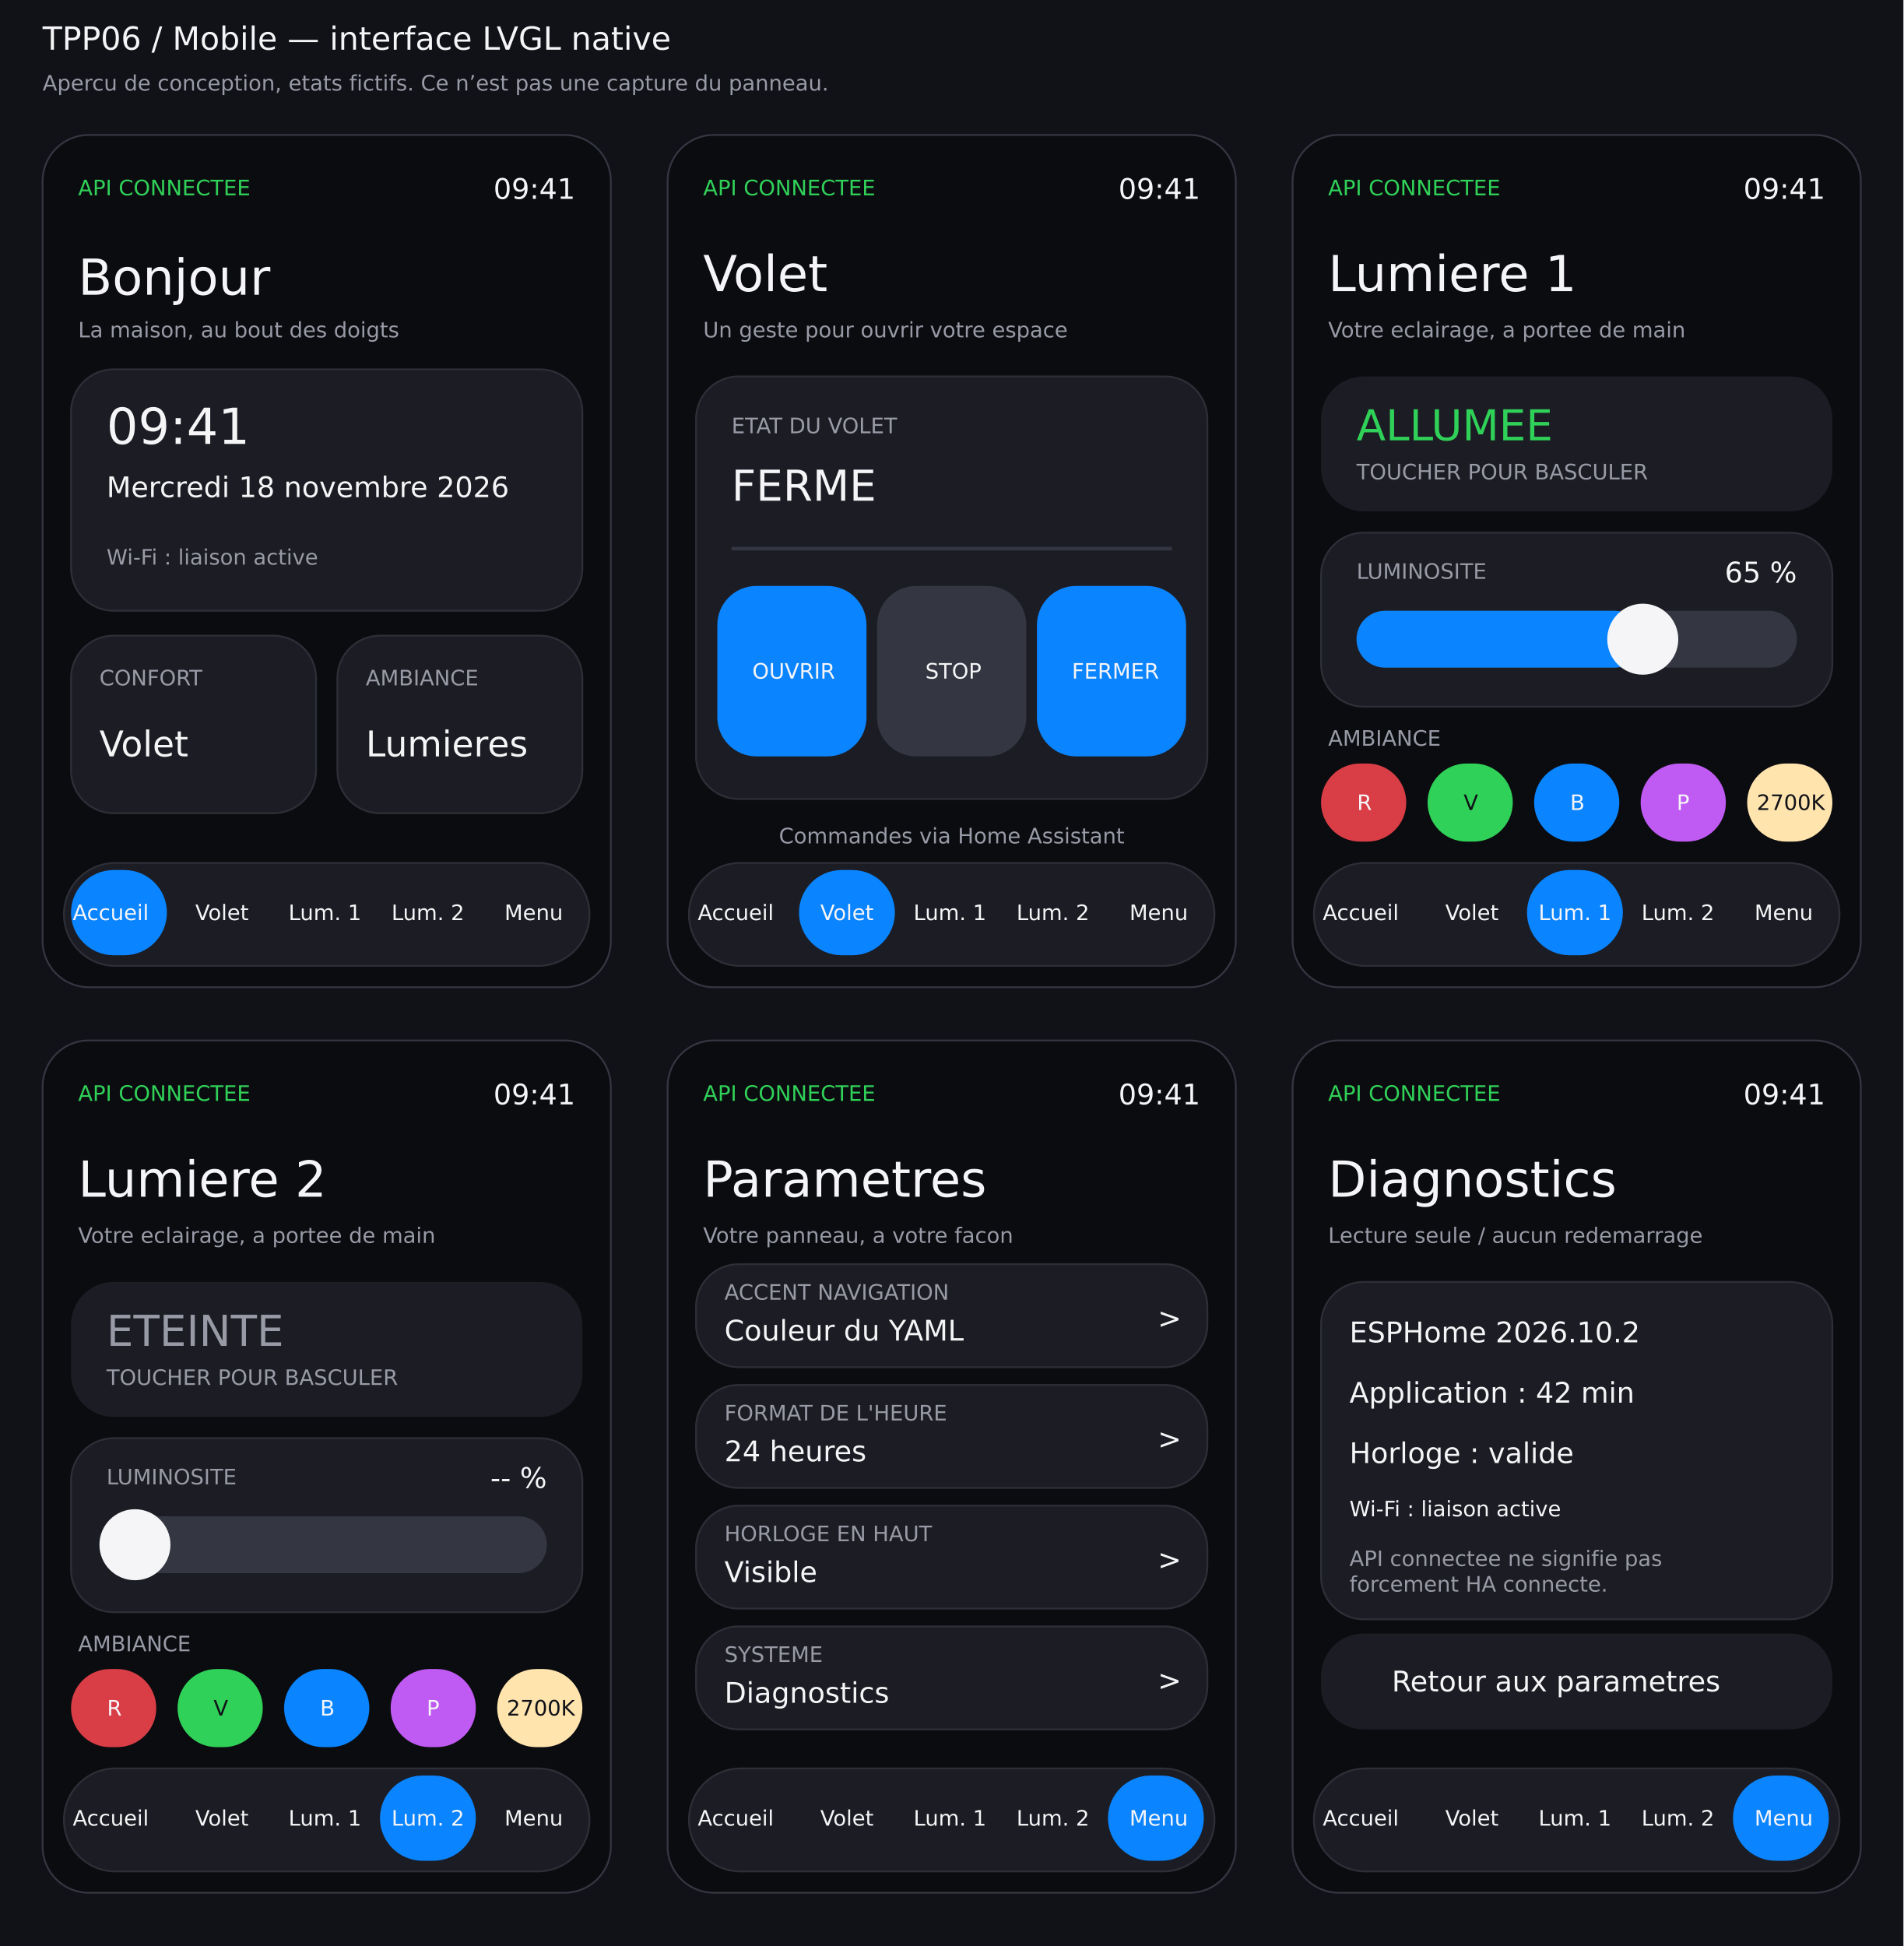
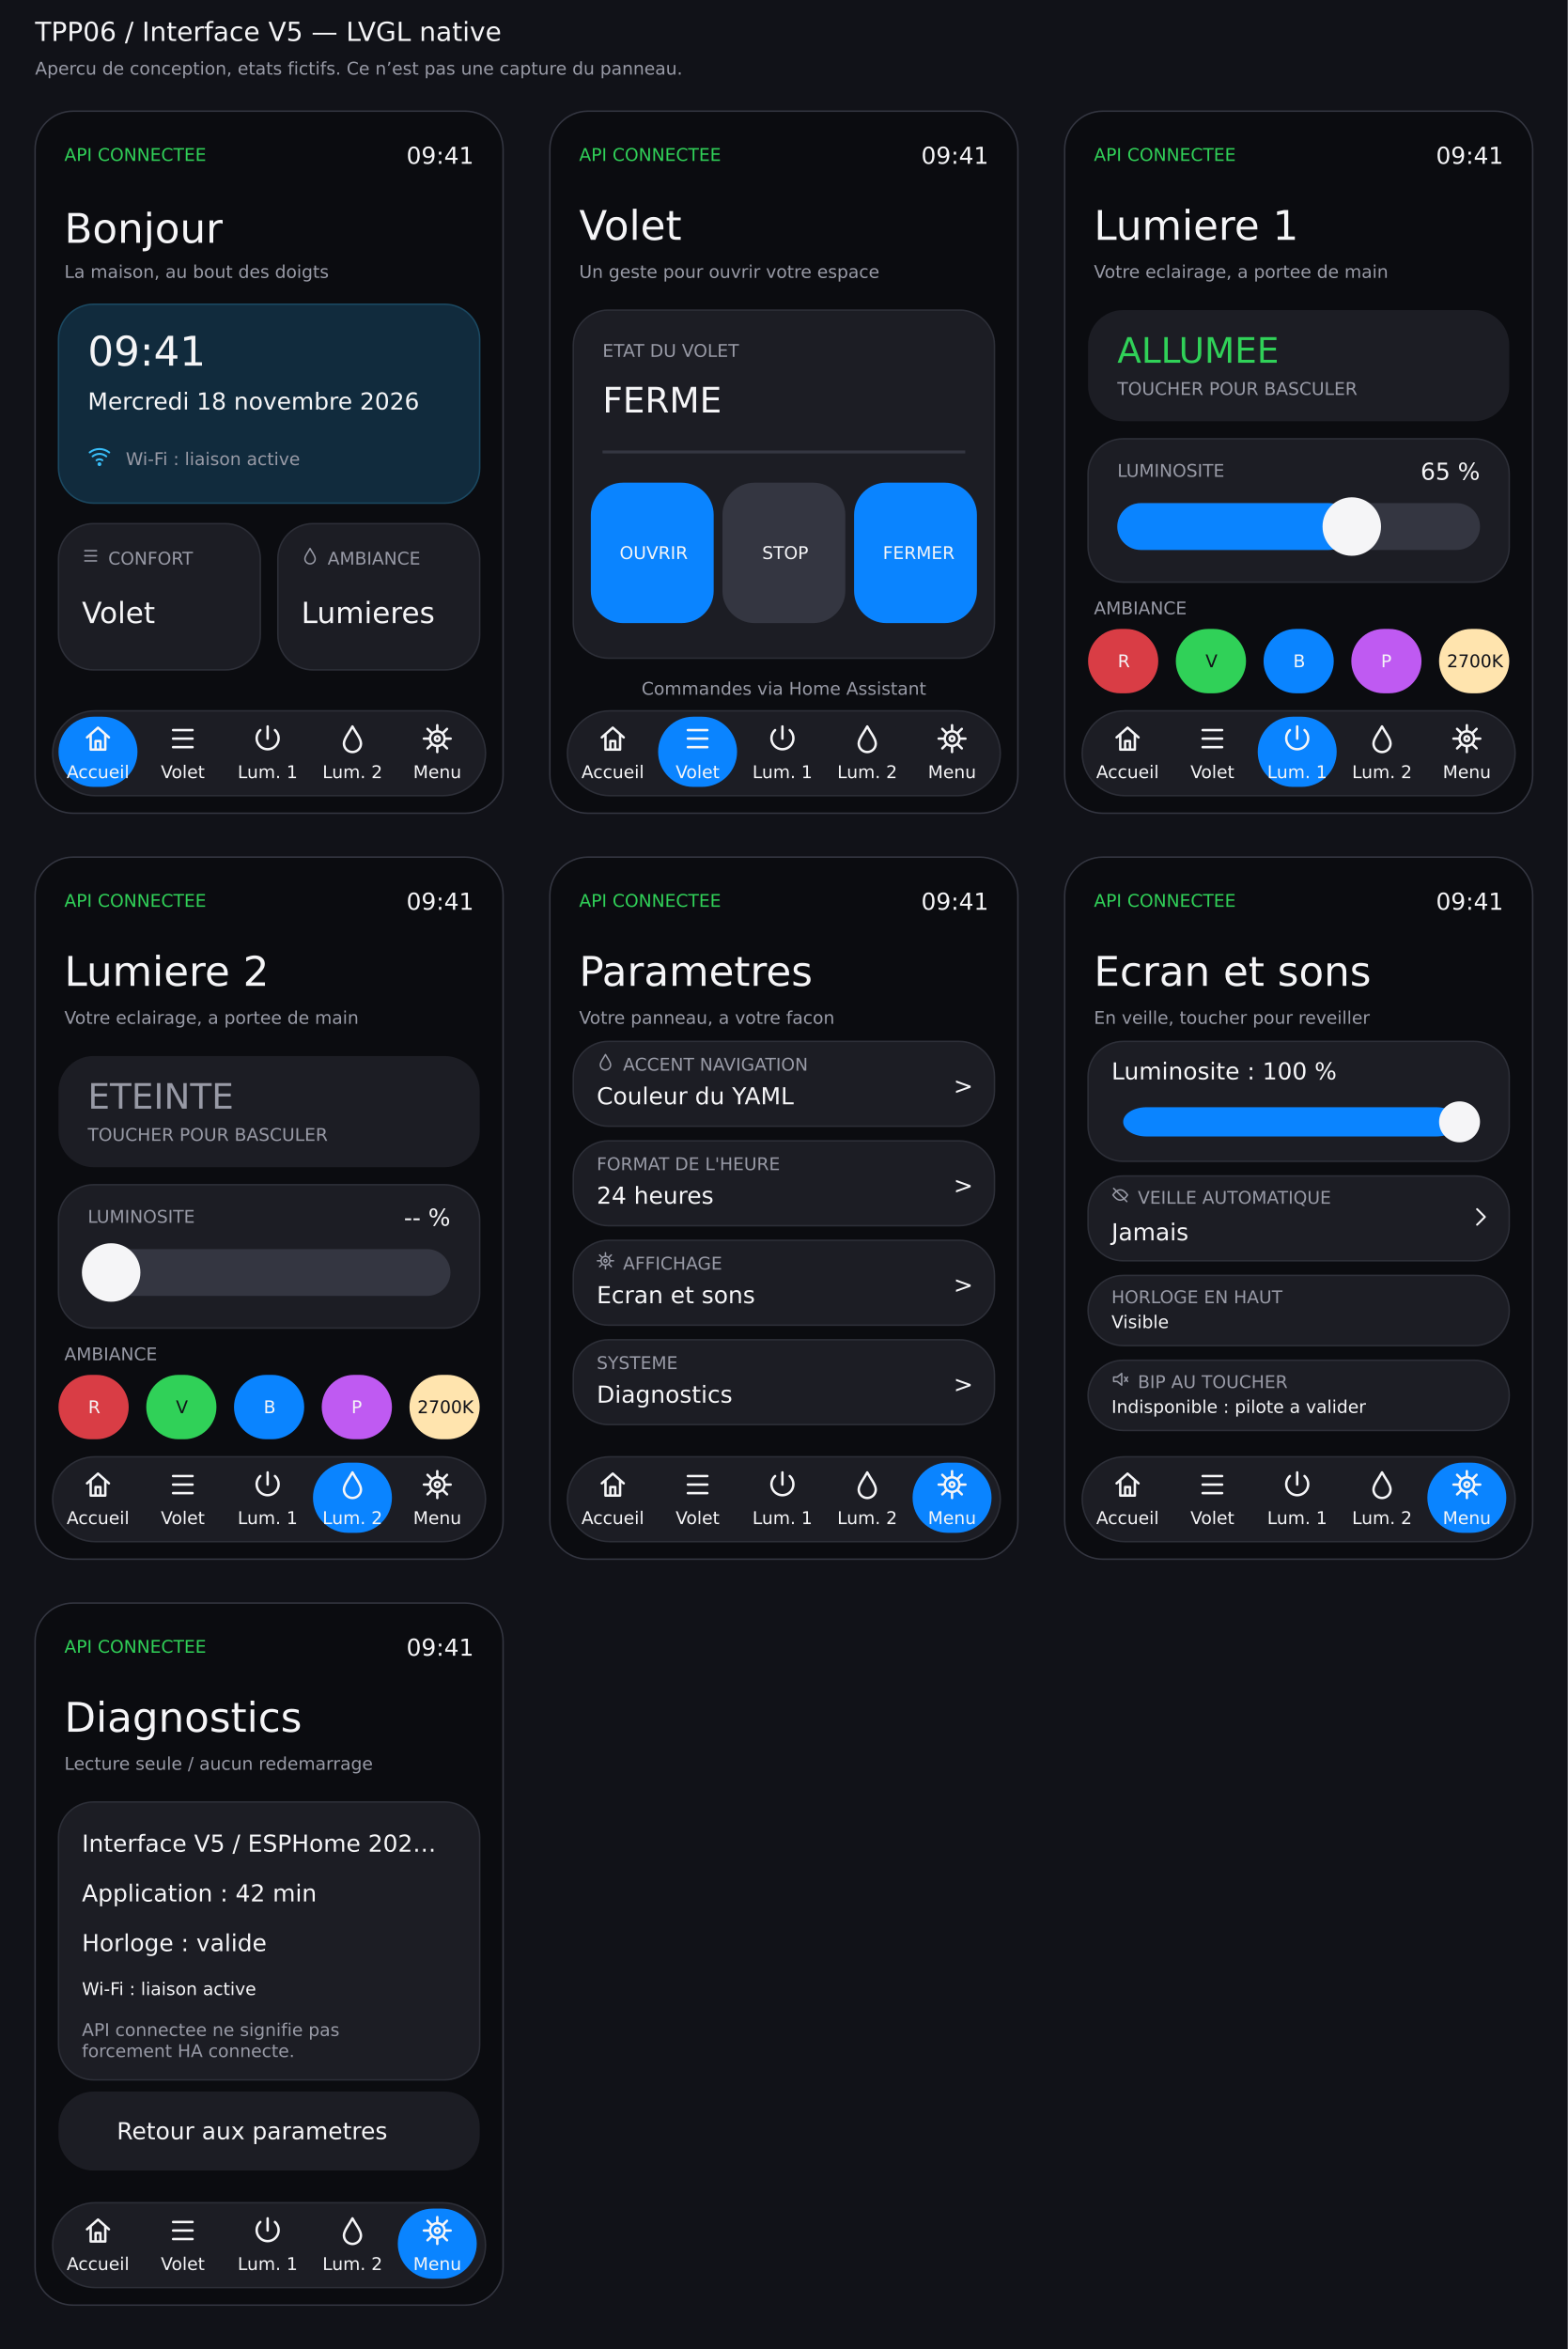
- <svg xmlns="http://www.w3.org/2000/svg" width="1072" height="1096" viewBox="0 0 1072 1096">
-   <rect width="1072" height="1096" fill="#111218" />
+ <svg xmlns="http://www.w3.org/2000/svg" width="1072" height="1606" viewBox="0 0 1072 1606">
+   <rect width="1072" height="1606" fill="#111218" />
  <g font-family="Montserrat, DejaVu Sans, sans-serif">
-     <text x="24" y="28" font-size="18" fill="#F5F5F7">TPP06 / Mobile — interface LVGL native</text>
+     <text x="24" y="28" font-size="18" fill="#F5F5F7">TPP06 / Interface V5 — LVGL native</text>
    <text x="24" y="51" font-size="12" fill="#989AA6">Apercu de conception, etats fictifs. Ce n’est pas une capture du panneau.</text>
    <g transform="translate(24,76)">
      <rect width="320" height="480" rx="26" fill="#0B0C10" stroke="#343641" />
      <g transform="translate(20,62)">
        <text x="0" y="28.0" font-size="28" text-anchor="start" fill="#F5F5F7">Bonjour</text>
      </g>
      <g transform="translate(20,102)">
        <text x="0" y="12.0" font-size="12" text-anchor="start" fill="#989AA6">La maison, au bout des doigts</text>
      </g>
      <g transform="translate(16,132)">
-         <rect width="288" height="136" rx="24" fill="#1C1D24" stroke="#2D2F38" stroke-width="1" />
+         <rect width="288" height="136" rx="24" fill="#112B3D" stroke="#1B4962" stroke-width="1" />
        <g transform="translate(20,14)">
          <text x="0" y="28.0" font-size="28" text-anchor="start" fill="#F5F5F7">09:41</text>
        </g>
        <g transform="translate(20,56)">
          <text x="0" y="16.0" font-size="16" text-anchor="start" fill="#F5F5F7">Mercredi 18 novembre 2026</text>
        </g>
-         <g transform="translate(20,98)">
+         <g transform="translate(46,98)">
          <text x="0" y="12.0" font-size="12" text-anchor="start" fill="#989AA6">Wi-Fi : liaison active</text>
+         </g>
+         <g transform="translate(20,96)">
+           <g transform="translate(0,0.0) scale(0.6666667)" fill="none" stroke="#38BDF8" stroke-width="2" stroke-linecap="round" stroke-linejoin="round">
+             <path d="M2 8a16 16 0 0 1 20 0M5 12a11 11 0 0 1 14 0M9 16a5 5 0 0 1 6 0" />
+             <circle cx="12" cy="20" r="1" />
+           </g>
        </g>
      </g>
      <g transform="translate(16,282)">
        <rect width="138" height="100" rx="24" fill="#1C1D24" stroke="#2D2F38" stroke-width="1" />
        <g transform="translate(16,16)">
-           <text x="0" y="12.0" font-size="12" text-anchor="start" fill="#989AA6">CONFORT</text>
+           <g transform="translate(0,0.0) scale(0.5)" fill="none" stroke="#989AA6" stroke-width="2" stroke-linecap="round" stroke-linejoin="round">
+             <path d="M4 5h16M4 12h16M4 19h16" />
+           </g>
+           <text x="18" y="12.0" font-size="12" text-anchor="start" fill="#989AA6">CONFORT</text>
        </g>
        <g transform="translate(16,48)">
          <text x="0" y="20.0" font-size="20" text-anchor="start" fill="#F5F5F7">Volet</text>
        </g>
      </g>
      <g transform="translate(166,282)">
        <rect width="138" height="100" rx="24" fill="#1C1D24" stroke="#2D2F38" stroke-width="1" />
        <g transform="translate(16,16)">
-           <text x="0" y="12.0" font-size="12" text-anchor="start" fill="#989AA6">AMBIANCE</text>
+           <g transform="translate(0,0.0) scale(0.5)" fill="none" stroke="#989AA6" stroke-width="2" stroke-linecap="round" stroke-linejoin="round">
+             <path d="M12 2C10 6 5 12 5 16a7 7 0 0 0 14 0c0-4-5-10-7-14Z" />
+           </g>
+           <text x="18" y="12.0" font-size="12" text-anchor="start" fill="#989AA6">AMBIANCE</text>
        </g>
        <g transform="translate(16,48)">
          <text x="0" y="20.0" font-size="20" text-anchor="start" fill="#F5F5F7">Lumieres</text>
        </g>
      </g>
      <g transform="translate(20,22)">
        <text x="0" y="12.0" font-size="12" text-anchor="start" fill="#30D158">API CONNECTEE</text>
      </g>
      <g transform="translate(188,20)">
        <text x="112" y="16.0" font-size="16" text-anchor="end" fill="#F5F5F7">09:41</text>
      </g>
      <g transform="translate(12,410)">
        <rect width="296" height="58" rx="29" fill="#1C1D24" stroke="#2D2F38" stroke-width="1" />
        <g transform="translate(62,4)">
          <rect width="54" height="48" rx="24" fill="#1C1D24" stroke="#2D2F38" stroke-width="0" />
-           <g transform="translate(2.0,16.2)">
+           <g transform="translate(0,5)">
+             <g transform="translate(17.0,0.0) scale(0.8333333)" fill="none" stroke="#F5F5F7" stroke-width="2" stroke-linecap="round" stroke-linejoin="round">
+               <path d="M4 5h16M4 12h16M4 19h16" />
+             </g>
+           </g>
+           <g transform="translate(2,30)">
            <text x="25.0" y="12.0" font-size="12" text-anchor="middle" fill="#F5F5F7">Volet</text>
          </g>
        </g>
        <g transform="translate(120,4)">
          <rect width="54" height="48" rx="24" fill="#1C1D24" stroke="#2D2F38" stroke-width="0" />
-           <g transform="translate(2.0,16.2)">
+           <g transform="translate(0,5)">
+             <g transform="translate(17.0,0.0) scale(0.8333333)" fill="none" stroke="#F5F5F7" stroke-width="2" stroke-linecap="round" stroke-linejoin="round">
+               <path d="M12 2v10M6 5a9 9 0 1 0 12 0" />
+             </g>
+           </g>
+           <g transform="translate(2,30)">
            <text x="25.0" y="12.0" font-size="12" text-anchor="middle" fill="#F5F5F7">Lum. 1</text>
          </g>
        </g>
        <g transform="translate(178,4)">
          <rect width="54" height="48" rx="24" fill="#1C1D24" stroke="#2D2F38" stroke-width="0" />
-           <g transform="translate(2.0,16.2)">
+           <g transform="translate(0,5)">
+             <g transform="translate(17.0,0.0) scale(0.8333333)" fill="none" stroke="#F5F5F7" stroke-width="2" stroke-linecap="round" stroke-linejoin="round">
+               <path d="M12 2C10 6 5 12 5 16a7 7 0 0 0 14 0c0-4-5-10-7-14Z" />
+             </g>
+           </g>
+           <g transform="translate(2,30)">
            <text x="25.0" y="12.0" font-size="12" text-anchor="middle" fill="#F5F5F7">Lum. 2</text>
          </g>
        </g>
        <g transform="translate(236,4)">
          <rect width="54" height="48" rx="24" fill="#1C1D24" stroke="#2D2F38" stroke-width="0" />
-           <g transform="translate(12.12,16.2)">
-             <text x="0" y="12.0" font-size="12" text-anchor="start" fill="#F5F5F7">Menu</text>
+           <g transform="translate(0,5)">
+             <g transform="translate(17.0,0.0) scale(0.8333333)" fill="none" stroke="#F5F5F7" stroke-width="2" stroke-linecap="round" stroke-linejoin="round">
+               <circle cx="12" cy="12" r="6" />
+               <circle cx="12" cy="12" r="2" />
+               <path d="M12 1v4m0 14v4M1 12h4m14 0h4M4 4l3 3m10 10 3 3M4 20l3-3M17 7l3-3" />
+             </g>
+           </g>
+           <g transform="translate(0,30)">
+             <text x="27.0" y="12.0" font-size="12" text-anchor="middle" fill="#F5F5F7">Menu</text>
          </g>
        </g>
        <g transform="translate(4,4)">
          <rect width="54" height="48" rx="24" fill="#0A84FF" stroke="#2D2F38" stroke-width="0" />
-           <g transform="translate(0.96,16.2)">
-             <text x="0" y="12.0" font-size="12" text-anchor="start" fill="#F5F5F7">Accueil</text>
+           <g transform="translate(0,5)">
+             <g transform="translate(17.0,0.0) scale(0.8333333)" fill="none" stroke="#F5F5F7" stroke-width="2" stroke-linecap="round" stroke-linejoin="round">
+               <path d="M3 11 12 3 21 11M6 9v12h12V9M10 21v-7h4v7" />
+             </g>
+           </g>
+           <g transform="translate(0,30)">
+             <text x="27.0" y="12.0" font-size="12" text-anchor="middle" fill="#F5F5F7">Accueil</text>
          </g>
        </g>
      </g>
    </g>
    <g transform="translate(376,76)">
      <rect width="320" height="480" rx="26" fill="#0B0C10" stroke="#343641" />
      <g transform="translate(20,60)">
        <text x="0" y="28.0" font-size="28" text-anchor="start" fill="#F5F5F7">Volet</text>
      </g>
      <g transform="translate(20,102)">
        <text x="0" y="12.0" font-size="12" text-anchor="start" fill="#989AA6">Un geste pour ouvrir votre espace</text>
      </g>
      <g transform="translate(16,136)">
        <rect width="288" height="238" rx="24" fill="#1C1D24" stroke="#2D2F38" stroke-width="1" />
        <g transform="translate(20,20)">
          <text x="0" y="12.0" font-size="12" text-anchor="start" fill="#989AA6">ETAT DU VOLET</text>
        </g>
        <g transform="translate(20,46)">
          <text x="0" y="24.0" font-size="24" text-anchor="start" fill="#F5F5F7">FERME</text>
        </g>
        <g transform="translate(20,96)">
          <rect width="248" height="2" rx="0" fill="#343641" stroke="#2D2F38" stroke-width="0" />
        </g>
        <g transform="translate(12,118)">
          <rect width="84" height="96" rx="22" fill="#0A84FF" stroke="#2D2F38" stroke-width="0" />
          <g transform="translate(19.68,40.2)">
            <text x="0" y="12.0" font-size="12" text-anchor="start" fill="#F5F5F7">OUVRIR</text>
          </g>
        </g>
        <g transform="translate(102,118)">
          <rect width="84" height="96" rx="22" fill="#343641" stroke="#2D2F38" stroke-width="0" />
          <g transform="translate(27.12,40.2)">
            <text x="0" y="12.0" font-size="12" text-anchor="start" fill="#F5F5F7">STOP</text>
          </g>
        </g>
        <g transform="translate(192,118)">
          <rect width="84" height="96" rx="22" fill="#0A84FF" stroke="#2D2F38" stroke-width="0" />
          <g transform="translate(19.68,40.2)">
            <text x="0" y="12.0" font-size="12" text-anchor="start" fill="#F5F5F7">FERMER</text>
          </g>
        </g>
      </g>
      <g transform="translate(20,387)">
        <text x="140.0" y="12.0" font-size="12" text-anchor="middle" fill="#989AA6">Commandes via Home Assistant</text>
      </g>
      <g transform="translate(20,22)">
        <text x="0" y="12.0" font-size="12" text-anchor="start" fill="#30D158">API CONNECTEE</text>
      </g>
      <g transform="translate(188,20)">
        <text x="112" y="16.0" font-size="16" text-anchor="end" fill="#F5F5F7">09:41</text>
      </g>
      <g transform="translate(12,410)">
        <rect width="296" height="58" rx="29" fill="#1C1D24" stroke="#2D2F38" stroke-width="1" />
        <g transform="translate(62,4)">
          <rect width="54" height="48" rx="24" fill="#0A84FF" stroke="#2D2F38" stroke-width="0" />
-           <g transform="translate(2.0,16.2)">
+           <g transform="translate(0,5)">
+             <g transform="translate(17.0,0.0) scale(0.8333333)" fill="none" stroke="#F5F5F7" stroke-width="2" stroke-linecap="round" stroke-linejoin="round">
+               <path d="M4 5h16M4 12h16M4 19h16" />
+             </g>
+           </g>
+           <g transform="translate(2,30)">
            <text x="25.0" y="12.0" font-size="12" text-anchor="middle" fill="#F5F5F7">Volet</text>
          </g>
        </g>
        <g transform="translate(120,4)">
          <rect width="54" height="48" rx="24" fill="#1C1D24" stroke="#2D2F38" stroke-width="0" />
-           <g transform="translate(2.0,16.2)">
+           <g transform="translate(0,5)">
+             <g transform="translate(17.0,0.0) scale(0.8333333)" fill="none" stroke="#F5F5F7" stroke-width="2" stroke-linecap="round" stroke-linejoin="round">
+               <path d="M12 2v10M6 5a9 9 0 1 0 12 0" />
+             </g>
+           </g>
+           <g transform="translate(2,30)">
            <text x="25.0" y="12.0" font-size="12" text-anchor="middle" fill="#F5F5F7">Lum. 1</text>
          </g>
        </g>
        <g transform="translate(178,4)">
          <rect width="54" height="48" rx="24" fill="#1C1D24" stroke="#2D2F38" stroke-width="0" />
-           <g transform="translate(2.0,16.2)">
+           <g transform="translate(0,5)">
+             <g transform="translate(17.0,0.0) scale(0.8333333)" fill="none" stroke="#F5F5F7" stroke-width="2" stroke-linecap="round" stroke-linejoin="round">
+               <path d="M12 2C10 6 5 12 5 16a7 7 0 0 0 14 0c0-4-5-10-7-14Z" />
+             </g>
+           </g>
+           <g transform="translate(2,30)">
            <text x="25.0" y="12.0" font-size="12" text-anchor="middle" fill="#F5F5F7">Lum. 2</text>
          </g>
        </g>
        <g transform="translate(236,4)">
          <rect width="54" height="48" rx="24" fill="#1C1D24" stroke="#2D2F38" stroke-width="0" />
-           <g transform="translate(12.12,16.2)">
-             <text x="0" y="12.0" font-size="12" text-anchor="start" fill="#F5F5F7">Menu</text>
+           <g transform="translate(0,5)">
+             <g transform="translate(17.0,0.0) scale(0.8333333)" fill="none" stroke="#F5F5F7" stroke-width="2" stroke-linecap="round" stroke-linejoin="round">
+               <circle cx="12" cy="12" r="6" />
+               <circle cx="12" cy="12" r="2" />
+               <path d="M12 1v4m0 14v4M1 12h4m14 0h4M4 4l3 3m10 10 3 3M4 20l3-3M17 7l3-3" />
+             </g>
+           </g>
+           <g transform="translate(0,30)">
+             <text x="27.0" y="12.0" font-size="12" text-anchor="middle" fill="#F5F5F7">Menu</text>
          </g>
        </g>
        <g transform="translate(4,4)">
          <rect width="54" height="48" rx="24" fill="#1C1D24" stroke="#2D2F38" stroke-width="0" />
-           <g transform="translate(0.96,16.2)">
-             <text x="0" y="12.0" font-size="12" text-anchor="start" fill="#F5F5F7">Accueil</text>
+           <g transform="translate(0,5)">
+             <g transform="translate(17.0,0.0) scale(0.8333333)" fill="none" stroke="#F5F5F7" stroke-width="2" stroke-linecap="round" stroke-linejoin="round">
+               <path d="M3 11 12 3 21 11M6 9v12h12V9M10 21v-7h4v7" />
+             </g>
+           </g>
+           <g transform="translate(0,30)">
+             <text x="27.0" y="12.0" font-size="12" text-anchor="middle" fill="#F5F5F7">Accueil</text>
          </g>
        </g>
      </g>
    </g>
    <g transform="translate(728,76)">
      <rect width="320" height="480" rx="26" fill="#0B0C10" stroke="#343641" />
      <g transform="translate(20,60)">
        <text x="0" y="28.0" font-size="28" text-anchor="start" fill="#F5F5F7">Lumiere 1</text>
      </g>
      <g transform="translate(20,102)">
        <text x="0" y="12.0" font-size="12" text-anchor="start" fill="#989AA6">Votre eclairage, a portee de main</text>
      </g>
      <g transform="translate(16,136)">
        <rect width="288" height="76" rx="24" fill="#1C1D24" stroke="#2D2F38" stroke-width="0" />
        <g transform="translate(20,12)">
          <text x="0" y="24.0" font-size="24" text-anchor="start" fill="#30D158">ALLUMEE</text>
        </g>
        <g transform="translate(20,46)">
          <text x="0" y="12.0" font-size="12" text-anchor="start" fill="#989AA6">TOUCHER POUR BASCULER</text>
        </g>
      </g>
      <g transform="translate(16,224)">
        <rect width="288" height="98" rx="24" fill="#1C1D24" stroke="#2D2F38" stroke-width="1" />
        <g transform="translate(20,14)">
          <text x="0" y="12.0" font-size="12" text-anchor="start" fill="#989AA6">LUMINOSITE</text>
        </g>
        <g transform="translate(210,12)">
          <text x="58" y="16.0" font-size="16" text-anchor="end" fill="#F5F5F7">65 %</text>
        </g>
        <g transform="translate(20,44)">
          <rect width="248" height="32" rx="16" fill="#343641" />
-           <rect width="161.2" height="32" rx="16" fill="#0A84FF" />
-           <circle cx="161.2" cy="16.0" r="20.0" fill="#F5F5F7" />
+           <rect width="160.323" height="32" rx="16" fill="#0A84FF" />
+           <circle cx="160.323" cy="16.0" r="20.0" fill="#F5F5F7" />
        </g>
      </g>
      <g transform="translate(20,332)">
        <text x="0" y="12.0" font-size="12" text-anchor="start" fill="#989AA6">AMBIANCE</text>
      </g>
      <g transform="translate(16,354)">
        <rect width="48" height="44" rx="22" fill="#D93D45" stroke="#2D2F38" stroke-width="0" />
        <g transform="translate(20.28,14.2)">
          <text x="0" y="12.0" font-size="12" text-anchor="start" fill="#F5F5F7">R</text>
        </g>
      </g>
      <g transform="translate(76,354)">
        <rect width="48" height="44" rx="22" fill="#30D158" stroke="#2D2F38" stroke-width="0" />
        <g transform="translate(20.28,14.2)">
          <text x="0" y="12.0" font-size="12" text-anchor="start" fill="#111218">V</text>
        </g>
      </g>
      <g transform="translate(136,354)">
        <rect width="48" height="44" rx="22" fill="#0A84FF" stroke="#2D2F38" stroke-width="0" />
        <g transform="translate(20.28,14.2)">
          <text x="0" y="12.0" font-size="12" text-anchor="start" fill="#F5F5F7">B</text>
        </g>
      </g>
      <g transform="translate(196,354)">
        <rect width="48" height="44" rx="22" fill="#BF5AF2" stroke="#2D2F38" stroke-width="0" />
        <g transform="translate(20.28,14.2)">
          <text x="0" y="12.0" font-size="12" text-anchor="start" fill="#F5F5F7">P</text>
        </g>
      </g>
      <g transform="translate(256,354)">
        <rect width="48" height="44" rx="22" fill="#FFE4AE" stroke="#2D2F38" stroke-width="0" />
        <g transform="translate(5.4,14.2)">
          <text x="0" y="12.0" font-size="12" text-anchor="start" fill="#111218">2700K</text>
        </g>
      </g>
      <g transform="translate(20,22)">
        <text x="0" y="12.0" font-size="12" text-anchor="start" fill="#30D158">API CONNECTEE</text>
      </g>
      <g transform="translate(188,20)">
        <text x="112" y="16.0" font-size="16" text-anchor="end" fill="#F5F5F7">09:41</text>
      </g>
      <g transform="translate(12,410)">
        <rect width="296" height="58" rx="29" fill="#1C1D24" stroke="#2D2F38" stroke-width="1" />
        <g transform="translate(62,4)">
          <rect width="54" height="48" rx="24" fill="#1C1D24" stroke="#2D2F38" stroke-width="0" />
-           <g transform="translate(2.0,16.2)">
+           <g transform="translate(0,5)">
+             <g transform="translate(17.0,0.0) scale(0.8333333)" fill="none" stroke="#F5F5F7" stroke-width="2" stroke-linecap="round" stroke-linejoin="round">
+               <path d="M4 5h16M4 12h16M4 19h16" />
+             </g>
+           </g>
+           <g transform="translate(2,30)">
            <text x="25.0" y="12.0" font-size="12" text-anchor="middle" fill="#F5F5F7">Volet</text>
          </g>
        </g>
        <g transform="translate(120,4)">
          <rect width="54" height="48" rx="24" fill="#0A84FF" stroke="#2D2F38" stroke-width="0" />
-           <g transform="translate(2.0,16.2)">
+           <g transform="translate(0,5)">
+             <g transform="translate(17.0,0.0) scale(0.8333333)" fill="none" stroke="#F5F5F7" stroke-width="2" stroke-linecap="round" stroke-linejoin="round">
+               <path d="M12 2v10M6 5a9 9 0 1 0 12 0" />
+             </g>
+           </g>
+           <g transform="translate(2,30)">
            <text x="25.0" y="12.0" font-size="12" text-anchor="middle" fill="#F5F5F7">Lum. 1</text>
          </g>
        </g>
        <g transform="translate(178,4)">
          <rect width="54" height="48" rx="24" fill="#1C1D24" stroke="#2D2F38" stroke-width="0" />
-           <g transform="translate(2.0,16.2)">
+           <g transform="translate(0,5)">
+             <g transform="translate(17.0,0.0) scale(0.8333333)" fill="none" stroke="#F5F5F7" stroke-width="2" stroke-linecap="round" stroke-linejoin="round">
+               <path d="M12 2C10 6 5 12 5 16a7 7 0 0 0 14 0c0-4-5-10-7-14Z" />
+             </g>
+           </g>
+           <g transform="translate(2,30)">
            <text x="25.0" y="12.0" font-size="12" text-anchor="middle" fill="#F5F5F7">Lum. 2</text>
          </g>
        </g>
        <g transform="translate(236,4)">
          <rect width="54" height="48" rx="24" fill="#1C1D24" stroke="#2D2F38" stroke-width="0" />
-           <g transform="translate(12.12,16.2)">
-             <text x="0" y="12.0" font-size="12" text-anchor="start" fill="#F5F5F7">Menu</text>
+           <g transform="translate(0,5)">
+             <g transform="translate(17.0,0.0) scale(0.8333333)" fill="none" stroke="#F5F5F7" stroke-width="2" stroke-linecap="round" stroke-linejoin="round">
+               <circle cx="12" cy="12" r="6" />
+               <circle cx="12" cy="12" r="2" />
+               <path d="M12 1v4m0 14v4M1 12h4m14 0h4M4 4l3 3m10 10 3 3M4 20l3-3M17 7l3-3" />
+             </g>
+           </g>
+           <g transform="translate(0,30)">
+             <text x="27.0" y="12.0" font-size="12" text-anchor="middle" fill="#F5F5F7">Menu</text>
          </g>
        </g>
        <g transform="translate(4,4)">
          <rect width="54" height="48" rx="24" fill="#1C1D24" stroke="#2D2F38" stroke-width="0" />
-           <g transform="translate(0.96,16.2)">
-             <text x="0" y="12.0" font-size="12" text-anchor="start" fill="#F5F5F7">Accueil</text>
+           <g transform="translate(0,5)">
+             <g transform="translate(17.0,0.0) scale(0.8333333)" fill="none" stroke="#F5F5F7" stroke-width="2" stroke-linecap="round" stroke-linejoin="round">
+               <path d="M3 11 12 3 21 11M6 9v12h12V9M10 21v-7h4v7" />
+             </g>
+           </g>
+           <g transform="translate(0,30)">
+             <text x="27.0" y="12.0" font-size="12" text-anchor="middle" fill="#F5F5F7">Accueil</text>
          </g>
        </g>
      </g>
    </g>
    <g transform="translate(24,586)">
      <rect width="320" height="480" rx="26" fill="#0B0C10" stroke="#343641" />
      <g transform="translate(20,60)">
        <text x="0" y="28.0" font-size="28" text-anchor="start" fill="#F5F5F7">Lumiere 2</text>
      </g>
      <g transform="translate(20,102)">
        <text x="0" y="12.0" font-size="12" text-anchor="start" fill="#989AA6">Votre eclairage, a portee de main</text>
      </g>
      <g transform="translate(16,136)">
        <rect width="288" height="76" rx="24" fill="#1C1D24" stroke="#2D2F38" stroke-width="0" />
        <g transform="translate(20,12)">
          <text x="0" y="24.0" font-size="24" text-anchor="start" fill="#989AA6">ETEINTE</text>
        </g>
        <g transform="translate(20,46)">
          <text x="0" y="12.0" font-size="12" text-anchor="start" fill="#989AA6">TOUCHER POUR BASCULER</text>
        </g>
      </g>
      <g transform="translate(16,224)">
        <rect width="288" height="98" rx="24" fill="#1C1D24" stroke="#2D2F38" stroke-width="1" />
        <g transform="translate(20,14)">
          <text x="0" y="12.0" font-size="12" text-anchor="start" fill="#989AA6">LUMINOSITE</text>
        </g>
        <g transform="translate(210,12)">
          <text x="58" y="16.0" font-size="16" text-anchor="end" fill="#F5F5F7">-- %</text>
        </g>
        <g transform="translate(20,44)">
          <rect width="248" height="32" rx="16" fill="#343641" />
          <rect width="16.0" height="32" rx="16" fill="#0A84FF" />
          <circle cx="16.0" cy="16.0" r="20.0" fill="#F5F5F7" />
        </g>
      </g>
      <g transform="translate(20,332)">
        <text x="0" y="12.0" font-size="12" text-anchor="start" fill="#989AA6">AMBIANCE</text>
      </g>
      <g transform="translate(16,354)">
        <rect width="48" height="44" rx="22" fill="#D93D45" stroke="#2D2F38" stroke-width="0" />
        <g transform="translate(20.28,14.2)">
          <text x="0" y="12.0" font-size="12" text-anchor="start" fill="#F5F5F7">R</text>
        </g>
      </g>
      <g transform="translate(76,354)">
        <rect width="48" height="44" rx="22" fill="#30D158" stroke="#2D2F38" stroke-width="0" />
        <g transform="translate(20.28,14.2)">
          <text x="0" y="12.0" font-size="12" text-anchor="start" fill="#111218">V</text>
        </g>
      </g>
      <g transform="translate(136,354)">
        <rect width="48" height="44" rx="22" fill="#0A84FF" stroke="#2D2F38" stroke-width="0" />
        <g transform="translate(20.28,14.2)">
          <text x="0" y="12.0" font-size="12" text-anchor="start" fill="#F5F5F7">B</text>
        </g>
      </g>
      <g transform="translate(196,354)">
        <rect width="48" height="44" rx="22" fill="#BF5AF2" stroke="#2D2F38" stroke-width="0" />
        <g transform="translate(20.28,14.2)">
          <text x="0" y="12.0" font-size="12" text-anchor="start" fill="#F5F5F7">P</text>
        </g>
      </g>
      <g transform="translate(256,354)">
        <rect width="48" height="44" rx="22" fill="#FFE4AE" stroke="#2D2F38" stroke-width="0" />
        <g transform="translate(5.4,14.2)">
          <text x="0" y="12.0" font-size="12" text-anchor="start" fill="#111218">2700K</text>
        </g>
      </g>
      <g transform="translate(20,22)">
        <text x="0" y="12.0" font-size="12" text-anchor="start" fill="#30D158">API CONNECTEE</text>
      </g>
      <g transform="translate(188,20)">
        <text x="112" y="16.0" font-size="16" text-anchor="end" fill="#F5F5F7">09:41</text>
      </g>
      <g transform="translate(12,410)">
        <rect width="296" height="58" rx="29" fill="#1C1D24" stroke="#2D2F38" stroke-width="1" />
        <g transform="translate(62,4)">
          <rect width="54" height="48" rx="24" fill="#1C1D24" stroke="#2D2F38" stroke-width="0" />
-           <g transform="translate(2.0,16.2)">
+           <g transform="translate(0,5)">
+             <g transform="translate(17.0,0.0) scale(0.8333333)" fill="none" stroke="#F5F5F7" stroke-width="2" stroke-linecap="round" stroke-linejoin="round">
+               <path d="M4 5h16M4 12h16M4 19h16" />
+             </g>
+           </g>
+           <g transform="translate(2,30)">
            <text x="25.0" y="12.0" font-size="12" text-anchor="middle" fill="#F5F5F7">Volet</text>
          </g>
        </g>
        <g transform="translate(120,4)">
          <rect width="54" height="48" rx="24" fill="#1C1D24" stroke="#2D2F38" stroke-width="0" />
-           <g transform="translate(2.0,16.2)">
+           <g transform="translate(0,5)">
+             <g transform="translate(17.0,0.0) scale(0.8333333)" fill="none" stroke="#F5F5F7" stroke-width="2" stroke-linecap="round" stroke-linejoin="round">
+               <path d="M12 2v10M6 5a9 9 0 1 0 12 0" />
+             </g>
+           </g>
+           <g transform="translate(2,30)">
            <text x="25.0" y="12.0" font-size="12" text-anchor="middle" fill="#F5F5F7">Lum. 1</text>
          </g>
        </g>
        <g transform="translate(178,4)">
          <rect width="54" height="48" rx="24" fill="#0A84FF" stroke="#2D2F38" stroke-width="0" />
-           <g transform="translate(2.0,16.2)">
+           <g transform="translate(0,5)">
+             <g transform="translate(17.0,0.0) scale(0.8333333)" fill="none" stroke="#F5F5F7" stroke-width="2" stroke-linecap="round" stroke-linejoin="round">
+               <path d="M12 2C10 6 5 12 5 16a7 7 0 0 0 14 0c0-4-5-10-7-14Z" />
+             </g>
+           </g>
+           <g transform="translate(2,30)">
            <text x="25.0" y="12.0" font-size="12" text-anchor="middle" fill="#F5F5F7">Lum. 2</text>
          </g>
        </g>
        <g transform="translate(236,4)">
          <rect width="54" height="48" rx="24" fill="#1C1D24" stroke="#2D2F38" stroke-width="0" />
-           <g transform="translate(12.12,16.2)">
-             <text x="0" y="12.0" font-size="12" text-anchor="start" fill="#F5F5F7">Menu</text>
+           <g transform="translate(0,5)">
+             <g transform="translate(17.0,0.0) scale(0.8333333)" fill="none" stroke="#F5F5F7" stroke-width="2" stroke-linecap="round" stroke-linejoin="round">
+               <circle cx="12" cy="12" r="6" />
+               <circle cx="12" cy="12" r="2" />
+               <path d="M12 1v4m0 14v4M1 12h4m14 0h4M4 4l3 3m10 10 3 3M4 20l3-3M17 7l3-3" />
+             </g>
+           </g>
+           <g transform="translate(0,30)">
+             <text x="27.0" y="12.0" font-size="12" text-anchor="middle" fill="#F5F5F7">Menu</text>
          </g>
        </g>
        <g transform="translate(4,4)">
          <rect width="54" height="48" rx="24" fill="#1C1D24" stroke="#2D2F38" stroke-width="0" />
-           <g transform="translate(0.96,16.2)">
-             <text x="0" y="12.0" font-size="12" text-anchor="start" fill="#F5F5F7">Accueil</text>
+           <g transform="translate(0,5)">
+             <g transform="translate(17.0,0.0) scale(0.8333333)" fill="none" stroke="#F5F5F7" stroke-width="2" stroke-linecap="round" stroke-linejoin="round">
+               <path d="M3 11 12 3 21 11M6 9v12h12V9M10 21v-7h4v7" />
+             </g>
+           </g>
+           <g transform="translate(0,30)">
+             <text x="27.0" y="12.0" font-size="12" text-anchor="middle" fill="#F5F5F7">Accueil</text>
          </g>
        </g>
      </g>
    </g>
    <g transform="translate(376,586)">
      <rect width="320" height="480" rx="26" fill="#0B0C10" stroke="#343641" />
      <g transform="translate(20,60)">
        <text x="0" y="28.0" font-size="28" text-anchor="start" fill="#F5F5F7">Parametres</text>
      </g>
      <g transform="translate(20,102)">
        <text x="0" y="12.0" font-size="12" text-anchor="start" fill="#989AA6">Votre panneau, a votre facon</text>
      </g>
      <g transform="translate(16,126)">
        <rect width="288" height="58" rx="24" fill="#1C1D24" stroke="#2D2F38" stroke-width="1" />
        <g transform="translate(16,8)">
-           <text x="0" y="12.0" font-size="12" text-anchor="start" fill="#989AA6">ACCENT NAVIGATION</text>
+           <g transform="translate(0,0.0) scale(0.5)" fill="none" stroke="#989AA6" stroke-width="2" stroke-linecap="round" stroke-linejoin="round">
+             <path d="M12 2C10 6 5 12 5 16a7 7 0 0 0 14 0c0-4-5-10-7-14Z" />
+           </g>
+           <text x="18" y="12.0" font-size="12" text-anchor="start" fill="#989AA6">ACCENT NAVIGATION</text>
        </g>
        <g transform="translate(16,27)">
          <text x="0" y="16.0" font-size="16" text-anchor="start" fill="#F5F5F7">Couleur du YAML</text>
        </g>
        <g transform="translate(260,20)">
          <text x="0" y="16.0" font-size="16" text-anchor="start" fill="#F5F5F7">&gt;</text>
        </g>
      </g>
      <g transform="translate(16,194)">
        <rect width="288" height="58" rx="24" fill="#1C1D24" stroke="#2D2F38" stroke-width="1" />
        <g transform="translate(16,8)">
          <text x="0" y="12.0" font-size="12" text-anchor="start" fill="#989AA6">FORMAT DE L'HEURE</text>
        </g>
        <g transform="translate(16,27)">
          <text x="0" y="16.0" font-size="16" text-anchor="start" fill="#F5F5F7">24 heures</text>
        </g>
        <g transform="translate(260,20)">
          <text x="0" y="16.0" font-size="16" text-anchor="start" fill="#F5F5F7">&gt;</text>
        </g>
      </g>
      <g transform="translate(16,262)">
        <rect width="288" height="58" rx="24" fill="#1C1D24" stroke="#2D2F38" stroke-width="1" />
        <g transform="translate(16,8)">
-           <text x="0" y="12.0" font-size="12" text-anchor="start" fill="#989AA6">HORLOGE EN HAUT</text>
+           <g transform="translate(0,0.0) scale(0.5)" fill="none" stroke="#989AA6" stroke-width="2" stroke-linecap="round" stroke-linejoin="round">
+             <circle cx="12" cy="12" r="6" />
+             <circle cx="12" cy="12" r="2" />
+             <path d="M12 1v4m0 14v4M1 12h4m14 0h4M4 4l3 3m10 10 3 3M4 20l3-3M17 7l3-3" />
+           </g>
+           <text x="18" y="12.0" font-size="12" text-anchor="start" fill="#989AA6">AFFICHAGE</text>
        </g>
        <g transform="translate(16,27)">
-           <text x="0" y="16.0" font-size="16" text-anchor="start" fill="#F5F5F7">Visible</text>
+           <text x="0" y="16.0" font-size="16" text-anchor="start" fill="#F5F5F7">Ecran et sons</text>
        </g>
        <g transform="translate(260,20)">
          <text x="0" y="16.0" font-size="16" text-anchor="start" fill="#F5F5F7">&gt;</text>
        </g>
      </g>
      <g transform="translate(16,330)">
        <rect width="288" height="58" rx="24" fill="#1C1D24" stroke="#2D2F38" stroke-width="1" />
        <g transform="translate(16,8)">
          <text x="0" y="12.0" font-size="12" text-anchor="start" fill="#989AA6">SYSTEME</text>
        </g>
        <g transform="translate(16,27)">
          <text x="0" y="16.0" font-size="16" text-anchor="start" fill="#F5F5F7">Diagnostics</text>
        </g>
        <g transform="translate(260,20)">
          <text x="0" y="16.0" font-size="16" text-anchor="start" fill="#F5F5F7">&gt;</text>
        </g>
      </g>
      <g transform="translate(20,22)">
        <text x="0" y="12.0" font-size="12" text-anchor="start" fill="#30D158">API CONNECTEE</text>
      </g>
      <g transform="translate(188,20)">
        <text x="112" y="16.0" font-size="16" text-anchor="end" fill="#F5F5F7">09:41</text>
      </g>
      <g transform="translate(12,410)">
        <rect width="296" height="58" rx="29" fill="#1C1D24" stroke="#2D2F38" stroke-width="1" />
        <g transform="translate(62,4)">
          <rect width="54" height="48" rx="24" fill="#1C1D24" stroke="#2D2F38" stroke-width="0" />
-           <g transform="translate(2.0,16.2)">
+           <g transform="translate(0,5)">
+             <g transform="translate(17.0,0.0) scale(0.8333333)" fill="none" stroke="#F5F5F7" stroke-width="2" stroke-linecap="round" stroke-linejoin="round">
+               <path d="M4 5h16M4 12h16M4 19h16" />
+             </g>
+           </g>
+           <g transform="translate(2,30)">
            <text x="25.0" y="12.0" font-size="12" text-anchor="middle" fill="#F5F5F7">Volet</text>
          </g>
        </g>
        <g transform="translate(120,4)">
          <rect width="54" height="48" rx="24" fill="#1C1D24" stroke="#2D2F38" stroke-width="0" />
-           <g transform="translate(2.0,16.2)">
+           <g transform="translate(0,5)">
+             <g transform="translate(17.0,0.0) scale(0.8333333)" fill="none" stroke="#F5F5F7" stroke-width="2" stroke-linecap="round" stroke-linejoin="round">
+               <path d="M12 2v10M6 5a9 9 0 1 0 12 0" />
+             </g>
+           </g>
+           <g transform="translate(2,30)">
            <text x="25.0" y="12.0" font-size="12" text-anchor="middle" fill="#F5F5F7">Lum. 1</text>
          </g>
        </g>
        <g transform="translate(178,4)">
          <rect width="54" height="48" rx="24" fill="#1C1D24" stroke="#2D2F38" stroke-width="0" />
-           <g transform="translate(2.0,16.2)">
+           <g transform="translate(0,5)">
+             <g transform="translate(17.0,0.0) scale(0.8333333)" fill="none" stroke="#F5F5F7" stroke-width="2" stroke-linecap="round" stroke-linejoin="round">
+               <path d="M12 2C10 6 5 12 5 16a7 7 0 0 0 14 0c0-4-5-10-7-14Z" />
+             </g>
+           </g>
+           <g transform="translate(2,30)">
            <text x="25.0" y="12.0" font-size="12" text-anchor="middle" fill="#F5F5F7">Lum. 2</text>
          </g>
        </g>
        <g transform="translate(236,4)">
          <rect width="54" height="48" rx="24" fill="#0A84FF" stroke="#2D2F38" stroke-width="0" />
-           <g transform="translate(12.12,16.2)">
-             <text x="0" y="12.0" font-size="12" text-anchor="start" fill="#F5F5F7">Menu</text>
+           <g transform="translate(0,5)">
+             <g transform="translate(17.0,0.0) scale(0.8333333)" fill="none" stroke="#F5F5F7" stroke-width="2" stroke-linecap="round" stroke-linejoin="round">
+               <circle cx="12" cy="12" r="6" />
+               <circle cx="12" cy="12" r="2" />
+               <path d="M12 1v4m0 14v4M1 12h4m14 0h4M4 4l3 3m10 10 3 3M4 20l3-3M17 7l3-3" />
+             </g>
+           </g>
+           <g transform="translate(0,30)">
+             <text x="27.0" y="12.0" font-size="12" text-anchor="middle" fill="#F5F5F7">Menu</text>
          </g>
        </g>
        <g transform="translate(4,4)">
          <rect width="54" height="48" rx="24" fill="#1C1D24" stroke="#2D2F38" stroke-width="0" />
-           <g transform="translate(0.96,16.2)">
-             <text x="0" y="12.0" font-size="12" text-anchor="start" fill="#F5F5F7">Accueil</text>
+           <g transform="translate(0,5)">
+             <g transform="translate(17.0,0.0) scale(0.8333333)" fill="none" stroke="#F5F5F7" stroke-width="2" stroke-linecap="round" stroke-linejoin="round">
+               <path d="M3 11 12 3 21 11M6 9v12h12V9M10 21v-7h4v7" />
+             </g>
+           </g>
+           <g transform="translate(0,30)">
+             <text x="27.0" y="12.0" font-size="12" text-anchor="middle" fill="#F5F5F7">Accueil</text>
          </g>
        </g>
      </g>
    </g>
    <g transform="translate(728,586)">
      <rect width="320" height="480" rx="26" fill="#0B0C10" stroke="#343641" />
      <g transform="translate(20,60)">
+         <text x="0" y="28.0" font-size="28" text-anchor="start" fill="#F5F5F7">Ecran et sons</text>
+       </g>
+       <g transform="translate(20,102)">
+         <text x="0" y="12.0" font-size="12" text-anchor="start" fill="#989AA6">En veille, toucher pour reveiller</text>
+       </g>
+       <g transform="translate(16,126)">
+         <rect width="288" height="82" rx="24" fill="#1C1D24" stroke="#2D2F38" stroke-width="1" />
+         <g transform="translate(16,10)">
+           <text x="0" y="16.0" font-size="16" text-anchor="start" fill="#F5F5F7">Luminosite : 100 %</text>
+         </g>
+         <g transform="translate(24,45)">
+           <rect width="240" height="20" rx="16" fill="#1C1D24" />
+           <rect width="230.0" height="20" rx="16" fill="#0A84FF" />
+           <circle cx="230.0" cy="10.0" r="14.0" fill="#F5F5F7" />
+         </g>
+       </g>
+       <g transform="translate(16,218)">
+         <rect width="288" height="58" rx="24" fill="#1C1D24" stroke="#2D2F38" stroke-width="1" />
+         <g transform="translate(16,7)">
+           <g transform="translate(0,0.0) scale(0.5)" fill="none" stroke="#989AA6" stroke-width="2" stroke-linecap="round" stroke-linejoin="round">
+             <path d="M2 12q10-14 20 0-10 14-20 0M3 3l18 18" />
+           </g>
+           <text x="18" y="12.0" font-size="12" text-anchor="start" fill="#989AA6">VEILLE AUTOMATIQUE</text>
+         </g>
+         <g transform="translate(16,28)">
+           <text x="0" y="16.0" font-size="16" text-anchor="start" fill="#F5F5F7">Jamais</text>
+         </g>
+         <g transform="translate(260,20)">
+           <g transform="translate(0,0.0) scale(0.6666667)" fill="none" stroke="#F5F5F7" stroke-width="2" stroke-linecap="round" stroke-linejoin="round">
+             <path d="m9 4 8 8-8 8" />
+           </g>
+         </g>
+       </g>
+       <g transform="translate(16,286)">
+         <rect width="288" height="48" rx="24" fill="#1C1D24" stroke="#2D2F38" stroke-width="1" />
+         <g transform="translate(16,7)">
+           <text x="0" y="12.0" font-size="12" text-anchor="start" fill="#989AA6">HORLOGE EN HAUT</text>
+         </g>
+         <g transform="translate(16,24)">
+           <text x="0" y="12.0" font-size="12" text-anchor="start" fill="#F5F5F7">Visible</text>
+         </g>
+       </g>
+       <g transform="translate(16,344)">
+         <rect width="288" height="48" rx="24" fill="#1C1D24" stroke="#2D2F38" stroke-width="1" />
+         <g transform="translate(16,7)">
+           <g transform="translate(0,0.0) scale(0.5)" fill="none" stroke="#989AA6" stroke-width="2" stroke-linecap="round" stroke-linejoin="round">
+             <path d="M3 9h5l6-5v16l-6-5H3ZM18 9l4 6m0-6-4 6" />
+           </g>
+           <text x="18" y="12.0" font-size="12" text-anchor="start" fill="#989AA6">BIP AU TOUCHER</text>
+         </g>
+         <g transform="translate(16,24)">
+           <text x="0" y="12.0" font-size="12" text-anchor="start" fill="#F5F5F7">Indisponible : pilote a valider</text>
+         </g>
+       </g>
+       <g transform="translate(20,22)">
+         <text x="0" y="12.0" font-size="12" text-anchor="start" fill="#30D158">API CONNECTEE</text>
+       </g>
+       <g transform="translate(188,20)">
+         <text x="112" y="16.0" font-size="16" text-anchor="end" fill="#F5F5F7">09:41</text>
+       </g>
+       <g transform="translate(12,410)">
+         <rect width="296" height="58" rx="29" fill="#1C1D24" stroke="#2D2F38" stroke-width="1" />
+         <g transform="translate(62,4)">
+           <rect width="54" height="48" rx="24" fill="#1C1D24" stroke="#2D2F38" stroke-width="0" />
+           <g transform="translate(0,5)">
+             <g transform="translate(17.0,0.0) scale(0.8333333)" fill="none" stroke="#F5F5F7" stroke-width="2" stroke-linecap="round" stroke-linejoin="round">
+               <path d="M4 5h16M4 12h16M4 19h16" />
+             </g>
+           </g>
+           <g transform="translate(2,30)">
+             <text x="25.0" y="12.0" font-size="12" text-anchor="middle" fill="#F5F5F7">Volet</text>
+           </g>
+         </g>
+         <g transform="translate(120,4)">
+           <rect width="54" height="48" rx="24" fill="#1C1D24" stroke="#2D2F38" stroke-width="0" />
+           <g transform="translate(0,5)">
+             <g transform="translate(17.0,0.0) scale(0.8333333)" fill="none" stroke="#F5F5F7" stroke-width="2" stroke-linecap="round" stroke-linejoin="round">
+               <path d="M12 2v10M6 5a9 9 0 1 0 12 0" />
+             </g>
+           </g>
+           <g transform="translate(2,30)">
+             <text x="25.0" y="12.0" font-size="12" text-anchor="middle" fill="#F5F5F7">Lum. 1</text>
+           </g>
+         </g>
+         <g transform="translate(178,4)">
+           <rect width="54" height="48" rx="24" fill="#1C1D24" stroke="#2D2F38" stroke-width="0" />
+           <g transform="translate(0,5)">
+             <g transform="translate(17.0,0.0) scale(0.8333333)" fill="none" stroke="#F5F5F7" stroke-width="2" stroke-linecap="round" stroke-linejoin="round">
+               <path d="M12 2C10 6 5 12 5 16a7 7 0 0 0 14 0c0-4-5-10-7-14Z" />
+             </g>
+           </g>
+           <g transform="translate(2,30)">
+             <text x="25.0" y="12.0" font-size="12" text-anchor="middle" fill="#F5F5F7">Lum. 2</text>
+           </g>
+         </g>
+         <g transform="translate(236,4)">
+           <rect width="54" height="48" rx="24" fill="#0A84FF" stroke="#2D2F38" stroke-width="0" />
+           <g transform="translate(0,5)">
+             <g transform="translate(17.0,0.0) scale(0.8333333)" fill="none" stroke="#F5F5F7" stroke-width="2" stroke-linecap="round" stroke-linejoin="round">
+               <circle cx="12" cy="12" r="6" />
+               <circle cx="12" cy="12" r="2" />
+               <path d="M12 1v4m0 14v4M1 12h4m14 0h4M4 4l3 3m10 10 3 3M4 20l3-3M17 7l3-3" />
+             </g>
+           </g>
+           <g transform="translate(0,30)">
+             <text x="27.0" y="12.0" font-size="12" text-anchor="middle" fill="#F5F5F7">Menu</text>
+           </g>
+         </g>
+         <g transform="translate(4,4)">
+           <rect width="54" height="48" rx="24" fill="#1C1D24" stroke="#2D2F38" stroke-width="0" />
+           <g transform="translate(0,5)">
+             <g transform="translate(17.0,0.0) scale(0.8333333)" fill="none" stroke="#F5F5F7" stroke-width="2" stroke-linecap="round" stroke-linejoin="round">
+               <path d="M3 11 12 3 21 11M6 9v12h12V9M10 21v-7h4v7" />
+             </g>
+           </g>
+           <g transform="translate(0,30)">
+             <text x="27.0" y="12.0" font-size="12" text-anchor="middle" fill="#F5F5F7">Accueil</text>
+           </g>
+         </g>
+       </g>
+     </g>
+     <g transform="translate(24,1096)">
+       <rect width="320" height="480" rx="26" fill="#0B0C10" stroke="#343641" />
+       <g transform="translate(20,60)">
        <text x="0" y="28.0" font-size="28" text-anchor="start" fill="#F5F5F7">Diagnostics</text>
      </g>
      <g transform="translate(20,102)">
        <text x="0" y="12.0" font-size="12" text-anchor="start" fill="#989AA6">Lecture seule / aucun redemarrage</text>
      </g>
      <g transform="translate(16,136)">
        <rect width="288" height="190" rx="24" fill="#1C1D24" stroke="#2D2F38" stroke-width="1" />
        <g transform="translate(16,18)">
-           <text x="0" y="16.0" font-size="16" text-anchor="start" fill="#F5F5F7">ESPHome 2026.10.2</text>
+           <text x="0" y="16.0" font-size="16" text-anchor="start" fill="#F5F5F7">Interface V5 / ESPHome 202…</text>
        </g>
        <g transform="translate(16,52)">
          <text x="0" y="16.0" font-size="16" text-anchor="start" fill="#F5F5F7">Application : 42 min</text>
        </g>
        <g transform="translate(16,86)">
          <text x="0" y="16.0" font-size="16" text-anchor="start" fill="#F5F5F7">Horloge : valide</text>
        </g>
        <g transform="translate(16,120)">
          <text x="0" y="12.0" font-size="12" text-anchor="start" fill="#F5F5F7">Wi-Fi : liaison active</text>
        </g>
        <g transform="translate(16,148)">
          <text x="0" y="12.0" font-size="12" text-anchor="start" fill="#989AA6">API connectee ne signifie pas</text>
          <text x="0" y="26.4" font-size="12" text-anchor="start" fill="#989AA6">forcement HA connecte.</text>
        </g>
      </g>
      <g transform="translate(16,334)">
        <rect width="288" height="54" rx="24" fill="#1C1D24" stroke="#2D2F38" stroke-width="0" />
        <g transform="translate(39.84,16.6)">
          <text x="0" y="16.0" font-size="16" text-anchor="start" fill="#F5F5F7">Retour aux parametres</text>
        </g>
      </g>
      <g transform="translate(20,22)">
        <text x="0" y="12.0" font-size="12" text-anchor="start" fill="#30D158">API CONNECTEE</text>
      </g>
      <g transform="translate(188,20)">
        <text x="112" y="16.0" font-size="16" text-anchor="end" fill="#F5F5F7">09:41</text>
      </g>
      <g transform="translate(12,410)">
        <rect width="296" height="58" rx="29" fill="#1C1D24" stroke="#2D2F38" stroke-width="1" />
        <g transform="translate(62,4)">
          <rect width="54" height="48" rx="24" fill="#1C1D24" stroke="#2D2F38" stroke-width="0" />
-           <g transform="translate(2.0,16.2)">
+           <g transform="translate(0,5)">
+             <g transform="translate(17.0,0.0) scale(0.8333333)" fill="none" stroke="#F5F5F7" stroke-width="2" stroke-linecap="round" stroke-linejoin="round">
+               <path d="M4 5h16M4 12h16M4 19h16" />
+             </g>
+           </g>
+           <g transform="translate(2,30)">
            <text x="25.0" y="12.0" font-size="12" text-anchor="middle" fill="#F5F5F7">Volet</text>
          </g>
        </g>
        <g transform="translate(120,4)">
          <rect width="54" height="48" rx="24" fill="#1C1D24" stroke="#2D2F38" stroke-width="0" />
-           <g transform="translate(2.0,16.2)">
+           <g transform="translate(0,5)">
+             <g transform="translate(17.0,0.0) scale(0.8333333)" fill="none" stroke="#F5F5F7" stroke-width="2" stroke-linecap="round" stroke-linejoin="round">
+               <path d="M12 2v10M6 5a9 9 0 1 0 12 0" />
+             </g>
+           </g>
+           <g transform="translate(2,30)">
            <text x="25.0" y="12.0" font-size="12" text-anchor="middle" fill="#F5F5F7">Lum. 1</text>
          </g>
        </g>
        <g transform="translate(178,4)">
          <rect width="54" height="48" rx="24" fill="#1C1D24" stroke="#2D2F38" stroke-width="0" />
-           <g transform="translate(2.0,16.2)">
+           <g transform="translate(0,5)">
+             <g transform="translate(17.0,0.0) scale(0.8333333)" fill="none" stroke="#F5F5F7" stroke-width="2" stroke-linecap="round" stroke-linejoin="round">
+               <path d="M12 2C10 6 5 12 5 16a7 7 0 0 0 14 0c0-4-5-10-7-14Z" />
+             </g>
+           </g>
+           <g transform="translate(2,30)">
            <text x="25.0" y="12.0" font-size="12" text-anchor="middle" fill="#F5F5F7">Lum. 2</text>
          </g>
        </g>
        <g transform="translate(236,4)">
          <rect width="54" height="48" rx="24" fill="#0A84FF" stroke="#2D2F38" stroke-width="0" />
-           <g transform="translate(12.12,16.2)">
-             <text x="0" y="12.0" font-size="12" text-anchor="start" fill="#F5F5F7">Menu</text>
+           <g transform="translate(0,5)">
+             <g transform="translate(17.0,0.0) scale(0.8333333)" fill="none" stroke="#F5F5F7" stroke-width="2" stroke-linecap="round" stroke-linejoin="round">
+               <circle cx="12" cy="12" r="6" />
+               <circle cx="12" cy="12" r="2" />
+               <path d="M12 1v4m0 14v4M1 12h4m14 0h4M4 4l3 3m10 10 3 3M4 20l3-3M17 7l3-3" />
+             </g>
+           </g>
+           <g transform="translate(0,30)">
+             <text x="27.0" y="12.0" font-size="12" text-anchor="middle" fill="#F5F5F7">Menu</text>
          </g>
        </g>
        <g transform="translate(4,4)">
          <rect width="54" height="48" rx="24" fill="#1C1D24" stroke="#2D2F38" stroke-width="0" />
-           <g transform="translate(0.96,16.2)">
-             <text x="0" y="12.0" font-size="12" text-anchor="start" fill="#F5F5F7">Accueil</text>
+           <g transform="translate(0,5)">
+             <g transform="translate(17.0,0.0) scale(0.8333333)" fill="none" stroke="#F5F5F7" stroke-width="2" stroke-linecap="round" stroke-linejoin="round">
+               <path d="M3 11 12 3 21 11M6 9v12h12V9M10 21v-7h4v7" />
+             </g>
+           </g>
+           <g transform="translate(0,30)">
+             <text x="27.0" y="12.0" font-size="12" text-anchor="middle" fill="#F5F5F7">Accueil</text>
          </g>
        </g>
      </g>
    </g>
  </g>
</svg>
